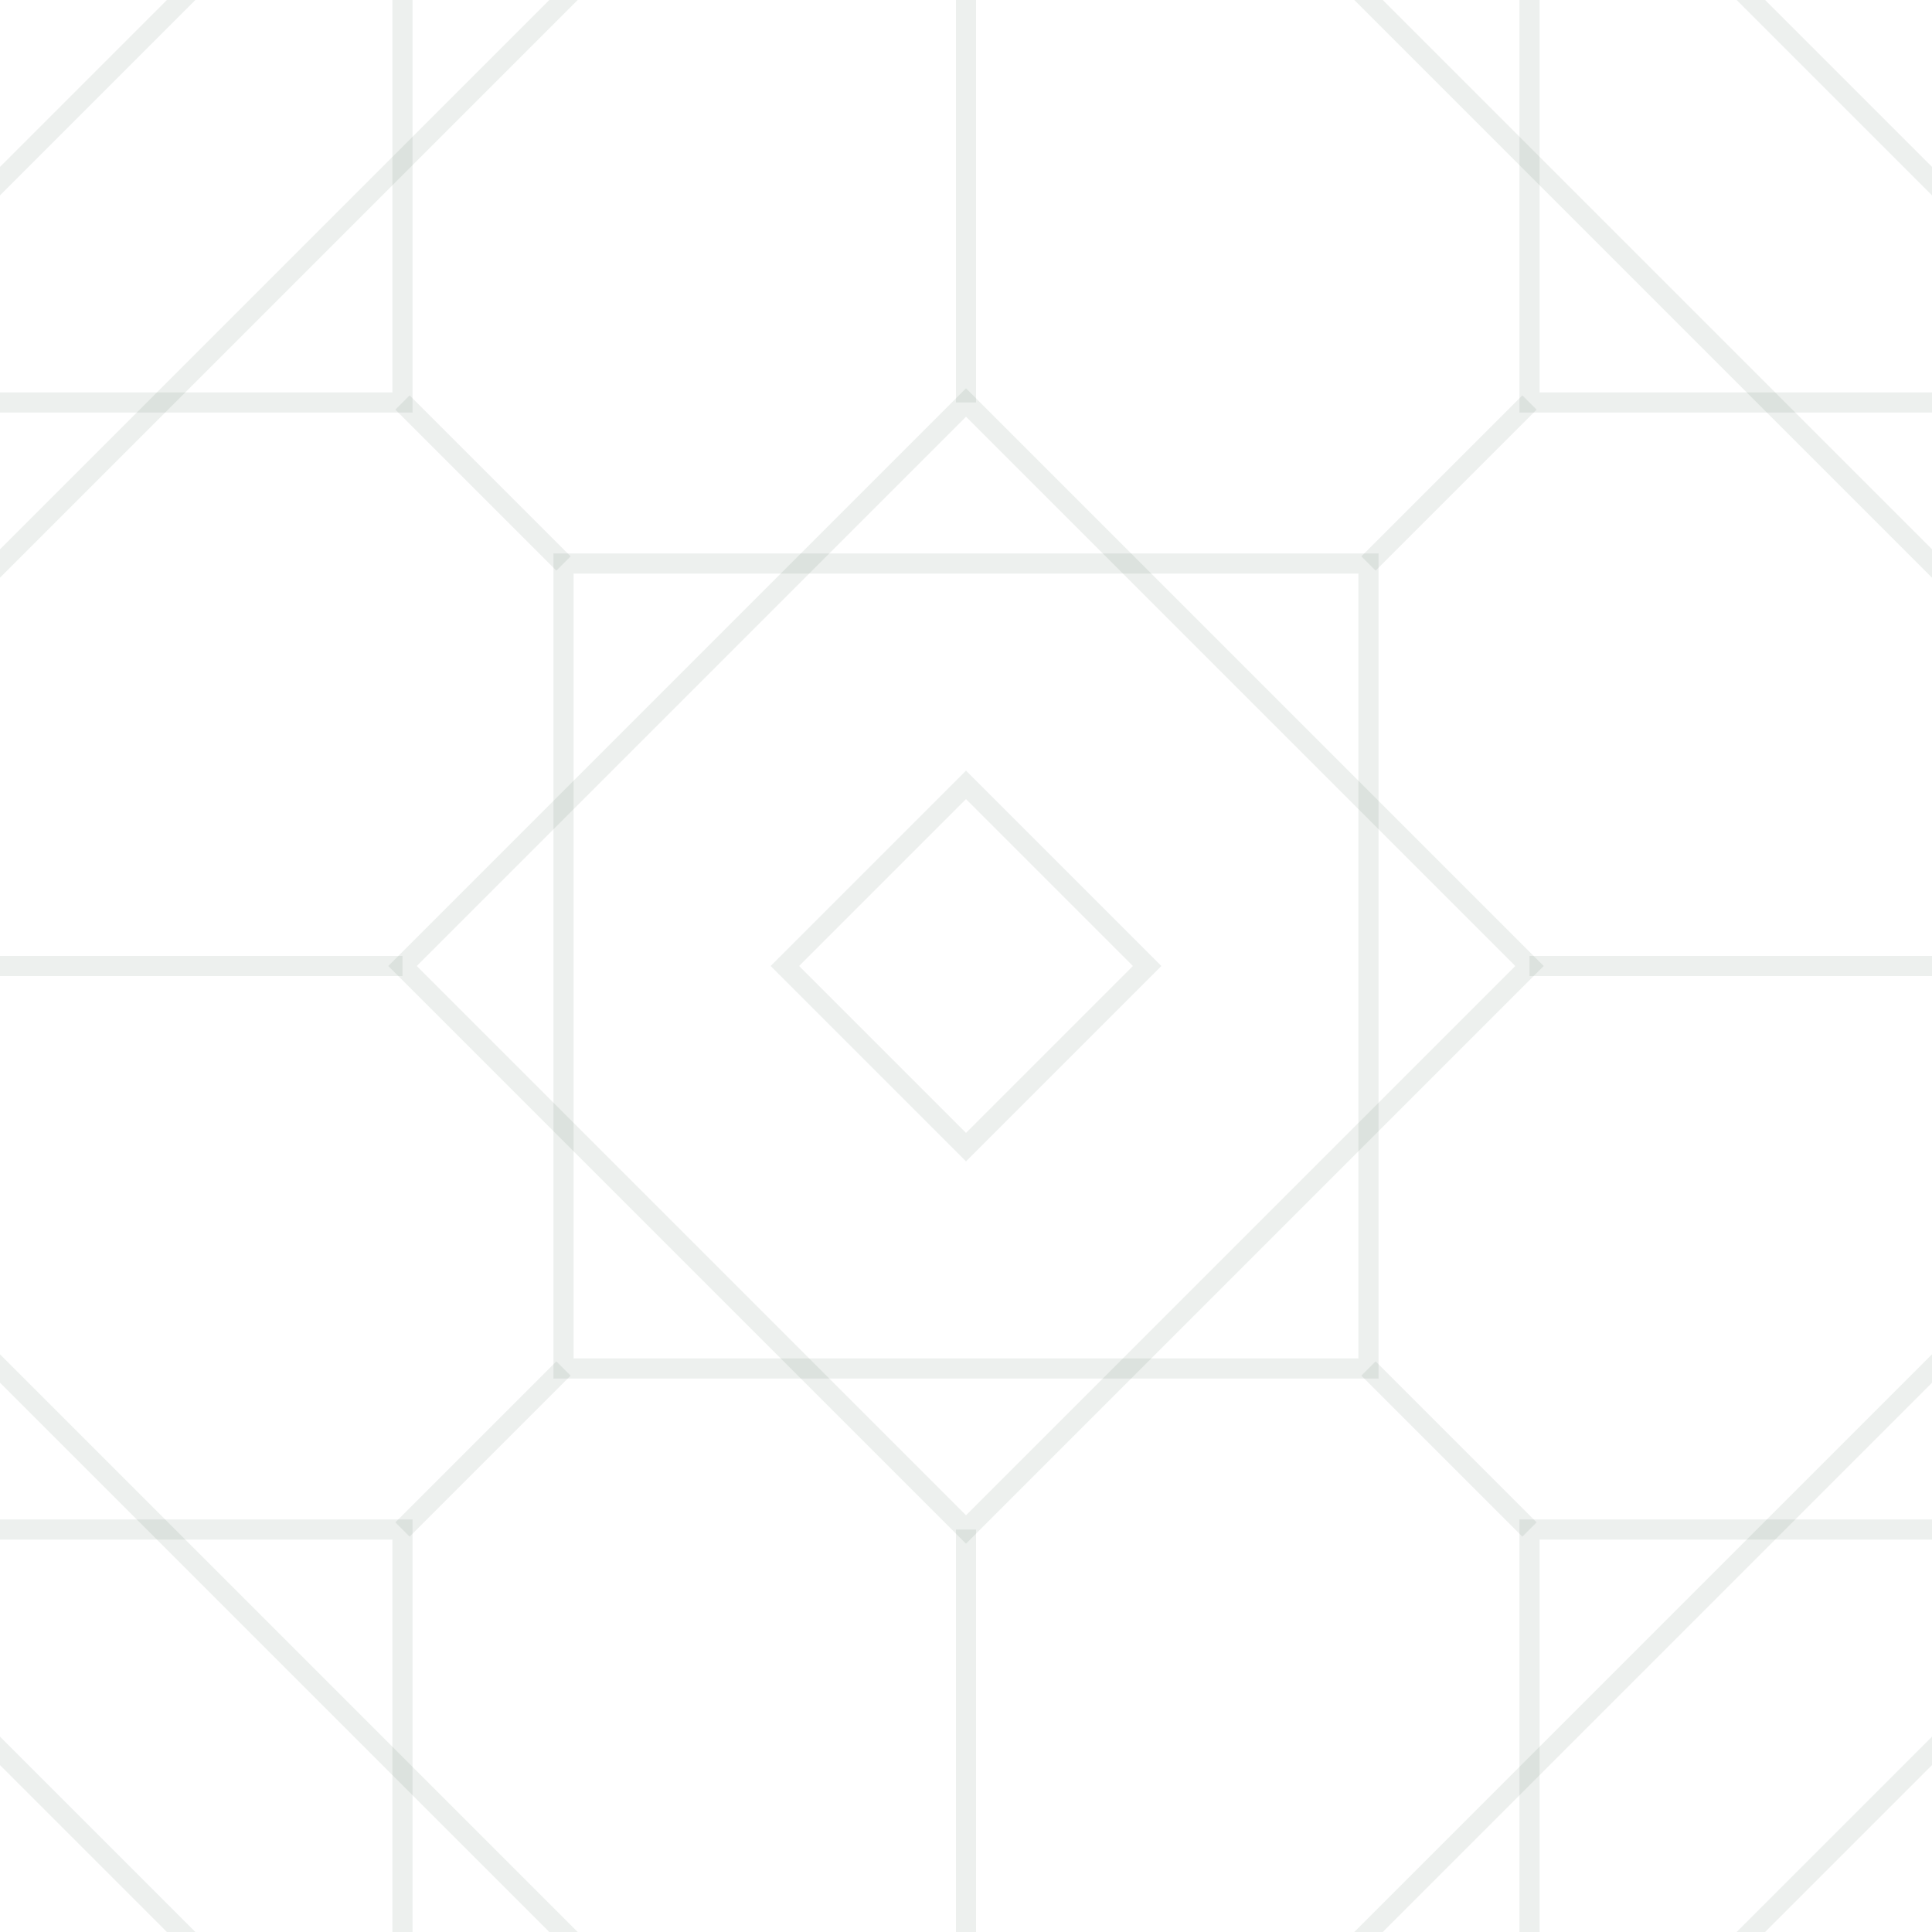
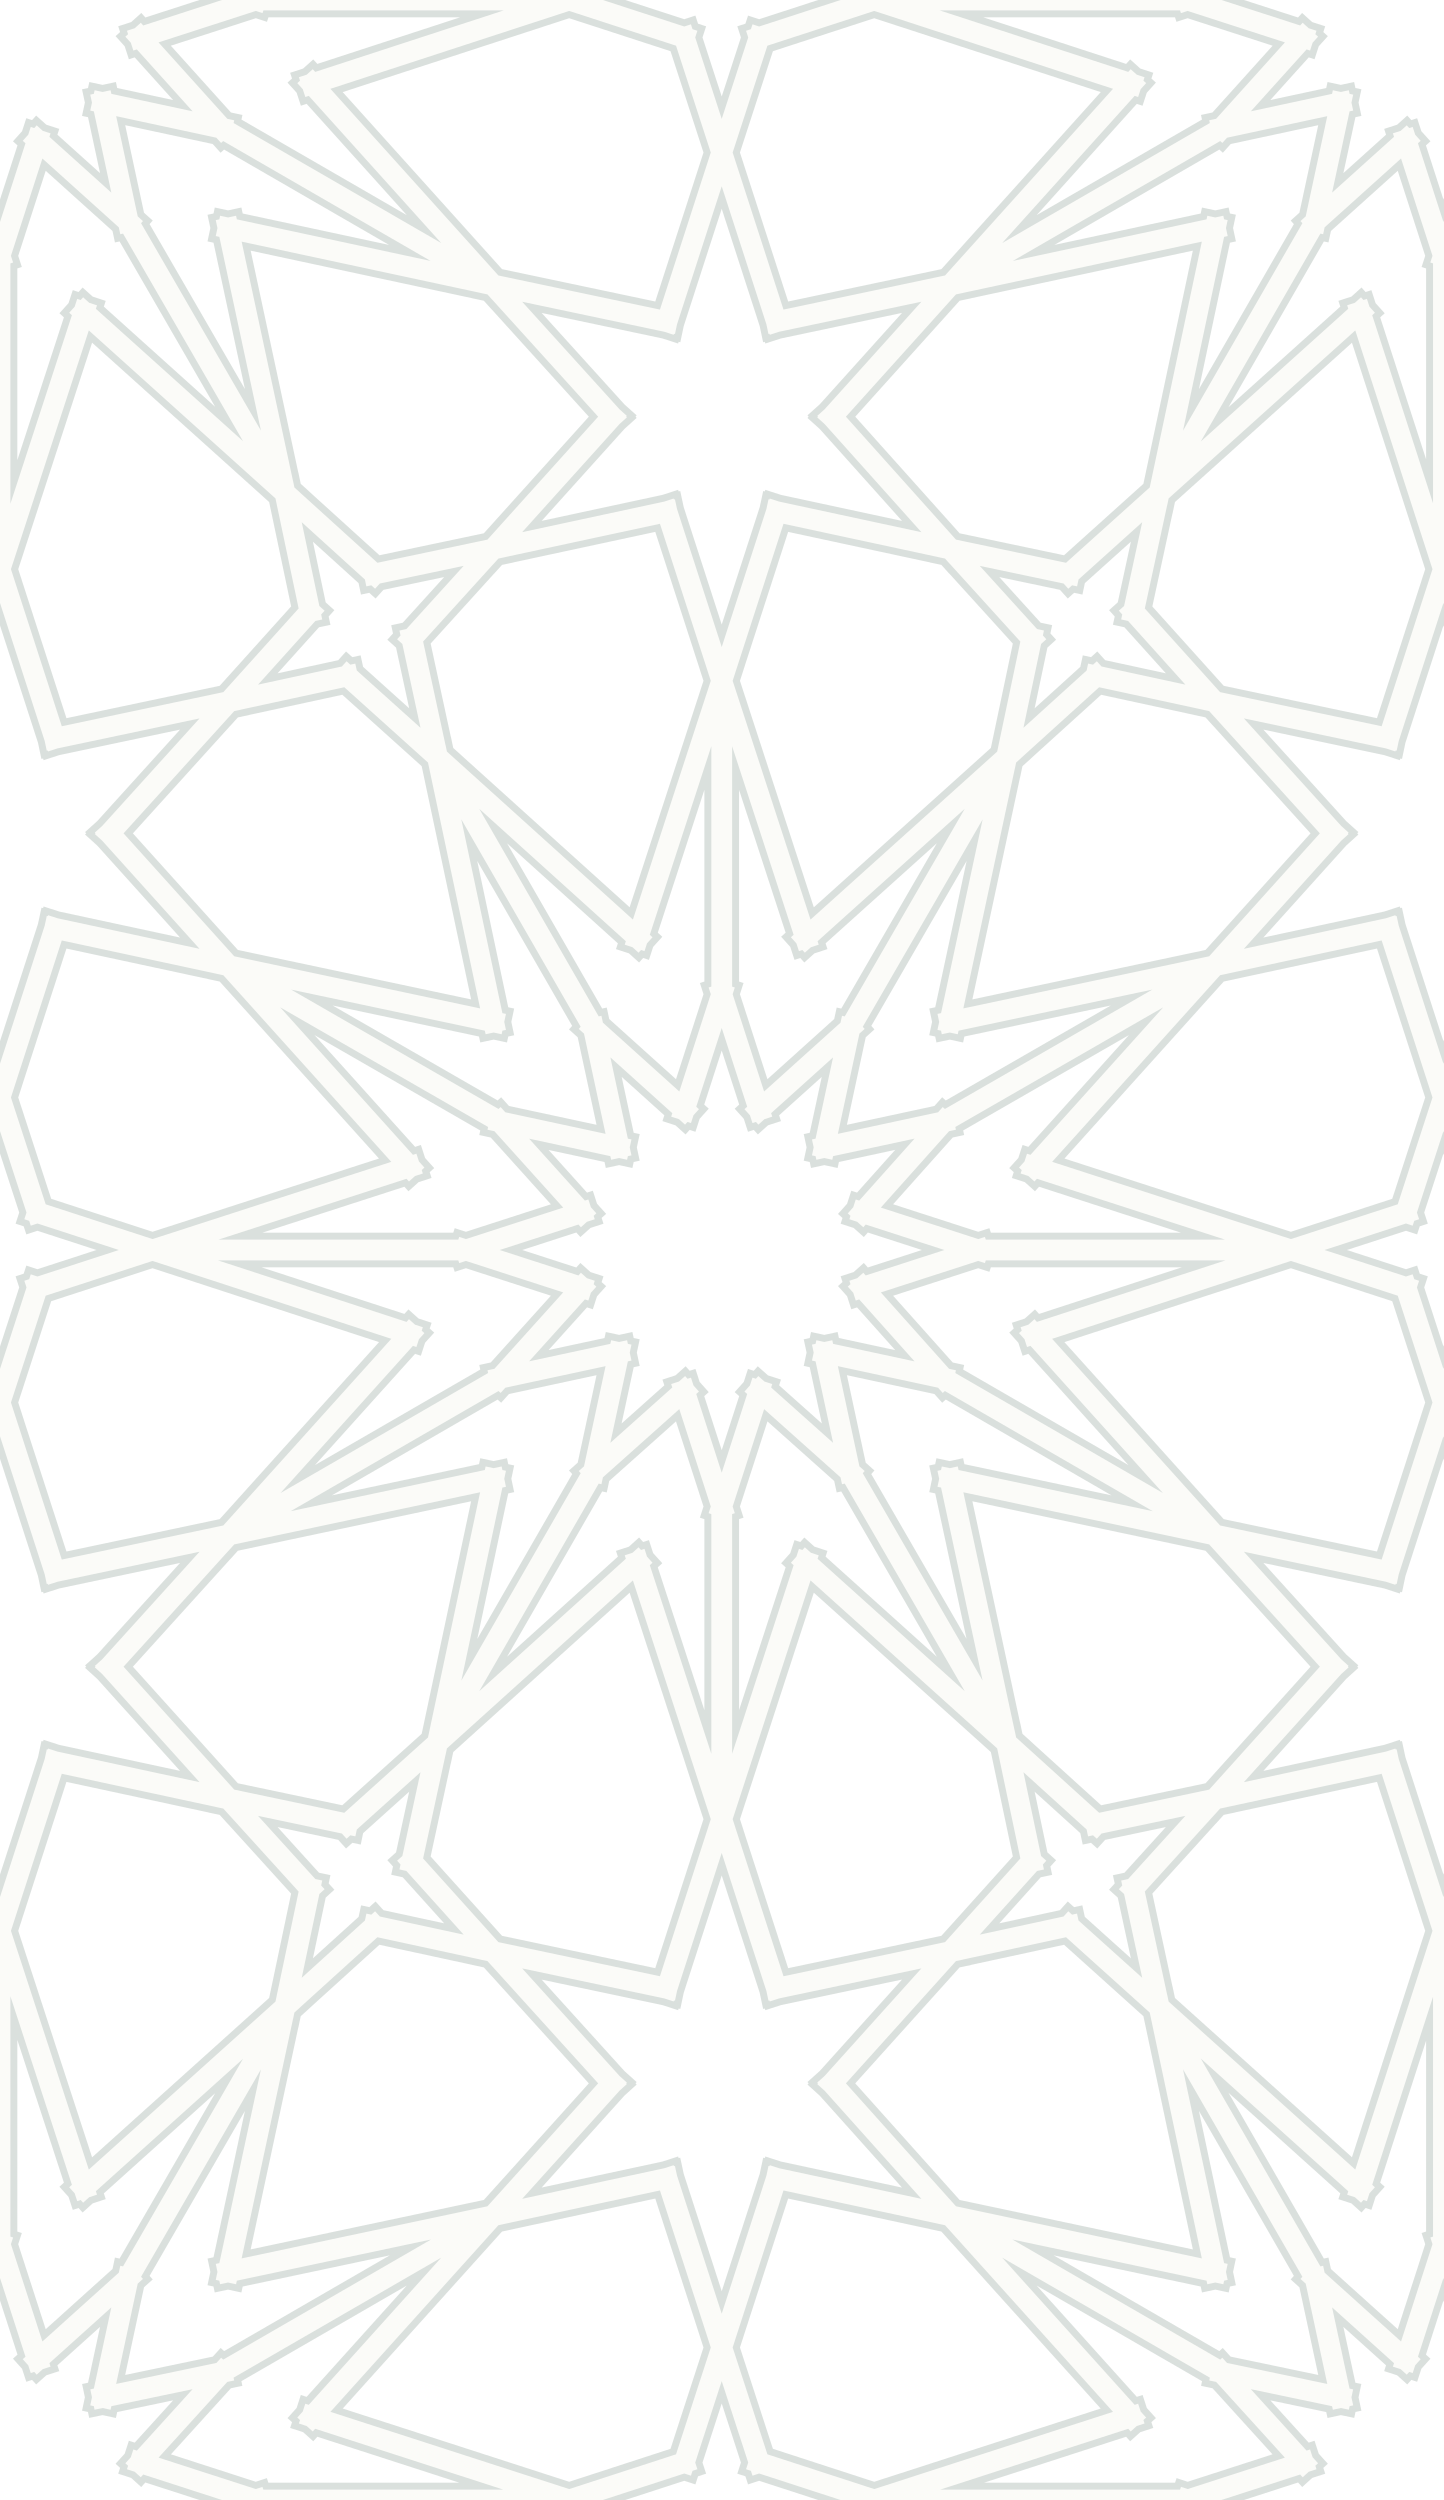
- <svg xmlns="http://www.w3.org/2000/svg" width="96" height="96" viewBox="0 0 96 96">
-   <defs>
-     <g id="s">
-       <path d="M-20 -20H20V20H-20Z" />
-       <path d="M0 -28L28 0L0 28L-28 0Z" />
-       <path d="M0 -9L9 0L0 9L-9 0Z" />
-     </g>
-   </defs>
-   <g fill="none" stroke="#133B27" stroke-opacity=".075" stroke-width="1">
-     <use href="#s" />
-     <use href="#s" x="96" />
-     <use href="#s" y="96" />
-     <use href="#s" x="96" y="96" />
-     <use href="#s" x="48" y="48" />
-     <path d="M20 20L28 28M76 20L68 28M20 76L28 68M76 76L68 68M48 0V20M48 76V96M0 48H20M76 48H96" />
+ <svg xmlns="http://www.w3.org/2000/svg" width="208.2" height="360.6" viewBox="0 0 208.2 360.6">
+   <g fill="none" stroke-linecap="square" stroke-linejoin="miter">
+     <path d="M33.0 259.5L7.9 254.1M7.9 254.1L0.0 278.5M0.0 278.5L-7.9 254.1M-7.9 254.1L-33.0 259.5M-33.0 221.4L-7.9 226.7M-7.9 226.7L-0.0 202.3M-0.0 202.3L7.9 226.7M7.9 226.7L33.0 221.4M33.0 221.4L15.8 240.4M15.8 240.4L33.0 259.5M33.0 139.3L7.9 133.9M7.9 133.9L0.0 158.3M0.0 158.3L-7.9 133.9M-7.9 133.9L-33.0 139.3M-33.0 101.2L-7.9 106.5M-7.9 106.5L-0.0 82.1M-0.0 82.1L7.9 106.5M7.9 106.5L33.0 101.2M33.0 101.2L15.8 120.2M15.8 120.2L33.0 139.3M0.0 202.3L-5.4 185.7M-5.4 185.7L-22.0 180.3M-22.0 180.3L-5.4 174.9M-5.4 174.9L-0.0 158.3M-0.0 158.3L5.4 174.9M5.4 174.9L22.0 180.3M22.0 180.3L5.4 185.7M5.4 185.7L0.0 202.3M71.1 41.1L32.9 32.9M32.9 32.9L41.1 71.1M41.1 71.1L12.1 45.0M12.1 45.0L0.0 82.1M0.0 82.1L-12.1 45.0M-12.1 45.0L-41.1 71.1M71.1 -41.1L45.0 -12.1M45.0 -12.1L82.1 -0.0M82.1 -0.0L45.0 12.1M45.0 12.1L71.1 41.1M32.0 18.5L14.8 14.8M14.8 14.8L18.5 32.0M32.0 18.5L71.1 41.1M18.5 32.0L5.4 20.2M5.4 20.2L0.0 36.9M18.5 32.0L41.1 71.1M0.0 36.9L-5.4 20.2M-5.4 20.2L-18.5 32.0M0.0 36.9L0.0 82.1M32.0 -18.5L20.2 -5.4M20.2 -5.4L36.9 -0.0M36.9 -0.0L20.2 5.4M20.2 5.4L32.0 18.5M36.9 -0.0L82.1 -0.0M137.1 79.2L112.0 73.8M112.0 73.8L104.1 98.2M104.1 98.2L96.2 73.8M96.2 73.8L71.1 79.2M71.1 79.2L88.3 60.1M88.3 60.1L71.1 41.1M71.1 41.1L96.2 46.4M96.2 46.4L104.1 22.0M104.1 22.0L112.0 46.4M112.0 46.4L137.1 41.1M137.1 41.1L120.0 60.1M120.0 60.1L137.1 79.2M104.1 22.0L98.7 5.4M98.7 5.4L82.1 0.0M82.1 0.0L98.7 -5.4M98.7 -5.4L104.1 -22.0M104.1 -22.0L109.5 -5.4M109.5 -5.4L126.1 -0.0M126.1 -0.0L109.5 5.4M109.5 5.4L104.1 22.0M33.0 101.2L44.7 88.2M44.7 88.2L41.1 71.1M41.1 71.1L54.0 82.8M54.0 82.8L71.1 79.2M71.1 79.2L59.4 92.1M59.4 92.1L63.1 109.2M63.1 109.2L50.1 97.5M50.1 97.5L33.0 101.2M175.2 221.4L137.0 213.3M137.0 213.3L145.2 251.4M145.2 251.4L116.2 225.3M116.2 225.3L104.1 262.4M104.1 262.4L92.0 225.3M92.0 225.3L63.1 251.4M63.1 251.4L71.2 213.3M71.2 213.3L33.0 221.4M33.0 221.4L59.1 192.4M59.1 192.4L22.0 180.3M22.0 180.3L59.1 168.3M59.1 168.3L33.0 139.3M33.0 139.3L71.2 147.4M71.2 147.4L63.1 109.2M63.1 109.2L92.0 135.3M92.0 135.3L104.1 98.2M104.1 98.2L116.2 135.3M116.2 135.3L145.2 109.2M145.2 109.2L137.0 147.4M137.0 147.4L175.2 139.3M175.2 139.3L149.1 168.3M149.1 168.3L186.2 180.3M186.2 180.3L149.1 192.4M149.1 192.4L175.2 221.4M136.1 198.8L118.9 195.1M118.9 195.1L122.6 212.3M136.1 198.8L175.2 221.4M122.6 212.3L109.5 200.6M109.5 200.6L104.1 217.3M122.6 212.3L145.2 251.4M104.1 217.3L98.7 200.6M98.7 200.6L85.6 212.3M104.1 217.3L104.1 262.4M85.6 212.3L89.3 195.1M89.3 195.1L72.1 198.8M85.6 212.3L63.1 251.4M72.1 198.8L83.9 185.7M83.9 185.7L67.2 180.3M72.1 198.8L33.0 221.4M67.2 180.3L83.9 174.9M83.9 174.9L72.1 161.8M67.2 180.3L22.0 180.3M72.1 161.8L89.3 165.5M89.3 165.5L85.6 148.3M72.1 161.8L33.0 139.3M85.6 148.3L98.7 160.1M98.7 160.1L104.1 143.4M85.6 148.3L63.1 109.2M104.1 143.4L109.5 160.1M109.5 160.1L122.6 148.3M104.1 143.4L104.1 98.2M122.6 148.3L118.9 165.5M118.9 165.5L136.1 161.8M122.6 148.3L145.2 109.2M136.1 161.8L124.4 174.9M124.4 174.9L141.1 180.3M136.1 161.8L175.2 139.3M141.1 180.3L124.4 185.7M124.4 185.7L136.1 198.8M141.1 180.3L186.2 180.3M241.2 259.5L216.1 254.1M216.1 254.1L208.2 278.5M208.2 278.5L200.3 254.1M200.3 254.1L175.2 259.5M175.2 259.5L192.4 240.4M192.4 240.4L175.2 221.4M175.2 221.4L200.3 226.7M200.3 226.7L208.2 202.3M208.2 202.3L216.1 226.7M216.1 226.7L241.2 221.4M241.2 139.3L216.1 133.9M216.1 133.9L208.2 158.3M208.2 158.3L200.3 133.9M200.3 133.9L175.2 139.3M175.2 139.3L192.4 120.2M192.4 120.2L175.2 101.2M175.2 101.2L200.3 106.5M200.3 106.5L208.2 82.1M208.2 82.1L216.1 106.5M216.1 106.5L241.2 101.2M208.2 202.3L202.8 185.7M202.8 185.7L186.2 180.3M186.2 180.3L202.8 174.9M202.8 174.9L208.2 158.3M208.2 158.3L213.6 174.9M213.6 174.9L230.2 180.3M230.2 180.3L213.6 185.7M213.6 185.7L208.2 202.3M137.1 281.5L148.8 268.5M148.8 268.5L145.2 251.4M145.2 251.4L158.1 263.1M158.1 263.1L175.2 259.5M175.2 259.5L163.5 272.4M163.5 272.4L167.2 289.5M167.2 289.5L154.2 277.8M154.2 277.8L137.1 281.5M33.0 259.5L50.1 263.1M50.1 263.1L63.1 251.4M63.1 251.4L59.4 268.5M59.4 268.5L71.1 281.5M71.1 281.5L54.0 277.8M54.0 277.8L41.1 289.5M41.1 289.5L44.7 272.4M44.7 272.4L33.0 259.5M-41.1 289.5L-12.1 315.6M-12.1 315.6L-0.0 278.5M-0.0 278.5L12.1 315.6M12.1 315.6L41.1 289.5M41.1 289.5L32.9 327.7M32.9 327.7L71.1 319.6M71.1 319.6L45.0 348.6M45.0 348.6L82.1 360.6M82.1 360.6L45.0 372.7M45.0 372.7L71.1 401.7M-18.5 328.6L-5.4 340.4M-5.4 340.4L-0.0 323.7M-0.0 323.7L5.4 340.4M5.4 340.4L18.5 328.6M-0.0 323.7L-0.0 278.5M18.5 328.6L14.8 345.8M14.8 345.8L32.0 342.2M18.5 328.6L41.1 289.5M32.0 342.2L20.2 355.2M20.2 355.2L36.9 360.6M32.0 342.2L71.1 319.6M36.9 360.6L20.2 366.1M20.2 366.1L32.0 379.1M36.9 360.6L82.1 360.6M137.1 319.6L112.0 314.2M112.0 314.2L104.1 338.6M104.1 338.6L96.2 314.2M96.2 314.2L71.1 319.6M71.1 319.6L88.3 300.5M88.3 300.5L71.1 281.5M71.1 281.5L96.2 286.8M96.2 286.8L104.1 262.4M104.1 262.4L112.0 286.8M112.0 286.8L137.1 281.5M137.1 281.5L120.0 300.5M120.0 300.5L137.1 319.6M104.1 382.6L98.7 366.0M98.7 366.0L82.1 360.6M82.1 360.6L98.7 355.2M98.7 355.2L104.1 338.6M104.1 338.6L109.5 355.2M109.5 355.2L126.1 360.6M126.1 360.6L109.5 366.0M109.5 366.0L104.1 382.6M249.3 71.1L220.3 45.0M220.3 45.0L208.2 82.1M208.2 82.1L196.2 45.0M196.2 45.0L167.2 71.1M167.2 71.1L175.3 32.9M175.3 32.9L137.1 41.1M137.1 41.1L163.2 12.1M163.2 12.1L126.1 -0.0M126.1 -0.0L163.2 -12.1M163.2 -12.1L137.1 -41.1M226.7 32.0L213.6 20.2M213.6 20.2L208.2 36.9M208.2 36.9L202.8 20.2M202.8 20.2L189.7 32.0M208.2 36.9L208.2 82.1M189.7 32.0L193.4 14.8M193.4 14.8L176.2 18.5M189.7 32.0L167.2 71.1M176.2 18.5L188.0 5.4M188.0 5.4L171.3 -0.0M176.2 18.5L137.1 41.1M171.3 -0.0L188.0 -5.4M188.0 -5.4L176.2 -18.5M171.3 -0.0L126.1 -0.0M137.1 79.2L154.2 82.8M154.2 82.8L167.2 71.1M167.2 71.1L163.5 88.2M163.5 88.2L175.2 101.2M175.2 101.2L158.1 97.5M158.1 97.5L145.2 109.2M145.2 109.2L148.8 92.1M148.8 92.1L137.1 79.2M137.1 401.7L163.2 372.7M163.2 372.7L126.1 360.6M126.1 360.6L163.2 348.6M163.2 348.6L137.1 319.6M137.1 319.6L175.3 327.7M175.3 327.7L167.2 289.5M167.2 289.5L196.2 315.6M196.2 315.6L208.2 278.5M208.2 278.5L220.3 315.6M220.3 315.6L249.3 289.5M176.2 379.1L188.0 366.1M188.0 366.1L171.3 360.6M171.3 360.6L188.0 355.2M188.0 355.2L176.2 342.2M171.3 360.6L126.1 360.6M176.2 342.2L193.4 345.8M193.4 345.8L189.7 328.6M176.2 342.2L137.1 319.6M189.7 328.6L202.8 340.4M202.8 340.4L208.2 323.7M189.7 328.6L167.2 289.5M208.2 323.7L213.6 340.4M213.6 340.4L226.7 328.6M208.2 323.7L208.2 278.5" stroke="#133B27" stroke-opacity="0.16" stroke-width="5" />
+     <path d="M33.0 259.5L7.9 254.1M7.9 254.1L0.0 278.5M0.0 278.5L-7.9 254.1M-7.9 254.1L-33.0 259.5M-33.0 221.4L-7.9 226.7M-7.9 226.7L-0.0 202.3M-0.0 202.3L7.9 226.7M7.9 226.7L33.0 221.4M33.0 221.4L15.8 240.4M15.8 240.4L33.0 259.5M33.0 139.3L7.9 133.9M7.9 133.9L0.0 158.3M0.0 158.3L-7.9 133.9M-7.9 133.9L-33.0 139.3M-33.0 101.2L-7.9 106.5M-7.9 106.5L-0.0 82.1M-0.0 82.1L7.9 106.5M7.9 106.5L33.0 101.2M33.0 101.2L15.8 120.2M15.8 120.2L33.0 139.3M0.0 202.3L-5.4 185.7M-5.4 185.7L-22.0 180.3M-22.0 180.3L-5.4 174.9M-5.4 174.9L-0.0 158.3M-0.0 158.3L5.4 174.9M5.4 174.9L22.0 180.3M22.0 180.3L5.4 185.7M5.4 185.7L0.0 202.3M71.1 41.1L32.9 32.9M32.9 32.9L41.1 71.1M41.1 71.1L12.1 45.0M12.1 45.0L0.0 82.1M0.0 82.1L-12.1 45.0M-12.1 45.0L-41.1 71.1M71.1 -41.1L45.0 -12.1M45.0 -12.1L82.1 -0.0M82.1 -0.0L45.0 12.1M45.0 12.1L71.1 41.1M32.0 18.5L14.8 14.8M14.8 14.8L18.5 32.0M32.0 18.5L71.1 41.1M18.5 32.0L5.4 20.2M5.4 20.2L0.0 36.9M18.5 32.0L41.1 71.1M0.0 36.9L-5.4 20.2M-5.4 20.2L-18.5 32.0M0.0 36.9L0.0 82.1M32.0 -18.5L20.2 -5.4M20.2 -5.4L36.9 -0.0M36.9 -0.0L20.2 5.4M20.2 5.4L32.0 18.5M36.9 -0.0L82.1 -0.0M137.1 79.2L112.0 73.8M112.0 73.8L104.1 98.2M104.1 98.2L96.2 73.8M96.2 73.8L71.1 79.2M71.1 79.2L88.3 60.1M88.3 60.1L71.1 41.1M71.1 41.1L96.2 46.4M96.2 46.4L104.1 22.0M104.1 22.0L112.0 46.4M112.0 46.4L137.1 41.1M137.1 41.1L120.0 60.1M120.0 60.1L137.1 79.2M104.1 22.0L98.7 5.4M98.7 5.4L82.1 0.0M82.1 0.0L98.7 -5.4M98.7 -5.4L104.1 -22.0M104.1 -22.0L109.5 -5.4M109.5 -5.4L126.1 -0.0M126.1 -0.0L109.5 5.4M109.5 5.4L104.1 22.0M33.0 101.2L44.7 88.2M44.7 88.2L41.1 71.1M41.1 71.1L54.0 82.8M54.0 82.8L71.1 79.2M71.1 79.2L59.4 92.1M59.4 92.1L63.1 109.2M63.1 109.2L50.1 97.5M50.1 97.5L33.0 101.2M175.2 221.4L137.0 213.3M137.0 213.3L145.2 251.4M145.2 251.4L116.2 225.3M116.2 225.3L104.1 262.4M104.1 262.4L92.0 225.3M92.0 225.3L63.1 251.4M63.1 251.4L71.2 213.3M71.2 213.3L33.0 221.4M33.0 221.4L59.1 192.4M59.1 192.4L22.0 180.3M22.0 180.3L59.1 168.3M59.1 168.3L33.0 139.3M33.0 139.3L71.2 147.4M71.2 147.4L63.1 109.2M63.1 109.2L92.0 135.3M92.0 135.3L104.1 98.2M104.1 98.2L116.2 135.3M116.2 135.3L145.2 109.2M145.2 109.2L137.0 147.4M137.0 147.4L175.2 139.3M175.2 139.3L149.1 168.3M149.1 168.3L186.2 180.3M186.2 180.3L149.1 192.4M149.1 192.4L175.2 221.4M136.1 198.8L118.9 195.1M118.9 195.1L122.6 212.3M136.1 198.8L175.2 221.4M122.6 212.3L109.5 200.6M109.5 200.6L104.1 217.3M122.6 212.3L145.2 251.4M104.1 217.3L98.7 200.6M98.7 200.6L85.6 212.3M104.1 217.3L104.1 262.4M85.6 212.3L89.3 195.1M89.3 195.1L72.1 198.8M85.6 212.3L63.1 251.4M72.1 198.8L83.9 185.7M83.9 185.7L67.2 180.3M72.1 198.8L33.0 221.4M67.2 180.3L83.9 174.9M83.9 174.9L72.1 161.8M67.2 180.3L22.0 180.3M72.1 161.8L89.3 165.5M89.3 165.5L85.6 148.3M72.1 161.8L33.0 139.3M85.6 148.3L98.7 160.1M98.7 160.1L104.1 143.4M85.6 148.3L63.1 109.2M104.1 143.4L109.5 160.1M109.5 160.1L122.6 148.3M104.1 143.4L104.1 98.2M122.6 148.3L118.9 165.5M118.9 165.5L136.1 161.8M122.6 148.3L145.2 109.2M136.1 161.8L124.4 174.9M124.4 174.9L141.1 180.3M136.1 161.8L175.2 139.3M141.1 180.3L124.4 185.7M124.4 185.7L136.1 198.8M141.1 180.3L186.2 180.3M241.2 259.5L216.1 254.1M216.1 254.1L208.2 278.5M208.2 278.5L200.3 254.1M200.3 254.1L175.2 259.5M175.2 259.5L192.4 240.4M192.4 240.4L175.2 221.4M175.2 221.4L200.3 226.7M200.3 226.7L208.2 202.3M208.2 202.3L216.1 226.7M216.1 226.7L241.2 221.4M241.2 139.3L216.1 133.9M216.1 133.9L208.2 158.3M208.2 158.3L200.3 133.9M200.3 133.9L175.2 139.3M175.2 139.3L192.4 120.2M192.4 120.2L175.2 101.2M175.2 101.2L200.3 106.5M200.3 106.5L208.2 82.1M208.2 82.1L216.1 106.5M216.1 106.5L241.2 101.2M208.2 202.3L202.8 185.7M202.8 185.7L186.2 180.3M186.2 180.3L202.8 174.9M202.8 174.9L208.2 158.3M208.2 158.3L213.6 174.9M213.6 174.9L230.2 180.3M230.2 180.3L213.6 185.7M213.6 185.7L208.2 202.3M137.1 281.5L148.8 268.5M148.8 268.5L145.2 251.4M145.2 251.4L158.1 263.1M158.1 263.1L175.2 259.5M175.2 259.5L163.5 272.4M163.5 272.4L167.2 289.5M167.2 289.5L154.2 277.8M154.2 277.8L137.1 281.5M33.0 259.5L50.1 263.1M50.1 263.1L63.1 251.4M63.1 251.4L59.4 268.5M59.4 268.5L71.1 281.5M71.1 281.5L54.0 277.8M54.0 277.8L41.1 289.5M41.1 289.5L44.7 272.4M44.7 272.4L33.0 259.5M-41.1 289.5L-12.1 315.6M-12.1 315.6L-0.0 278.5M-0.0 278.5L12.1 315.6M12.1 315.6L41.1 289.5M41.1 289.5L32.9 327.7M32.9 327.7L71.1 319.6M71.1 319.6L45.0 348.6M45.0 348.6L82.1 360.6M82.1 360.6L45.0 372.7M45.0 372.7L71.1 401.7M-18.5 328.6L-5.4 340.4M-5.4 340.4L-0.0 323.7M-0.0 323.7L5.4 340.4M5.4 340.4L18.5 328.6M-0.0 323.7L-0.0 278.5M18.5 328.6L14.8 345.8M14.8 345.8L32.0 342.2M18.5 328.6L41.1 289.5M32.0 342.2L20.2 355.2M20.2 355.2L36.9 360.6M32.0 342.2L71.1 319.6M36.9 360.6L20.2 366.1M20.2 366.1L32.0 379.1M36.9 360.6L82.1 360.6M137.1 319.6L112.0 314.2M112.0 314.2L104.1 338.6M104.1 338.6L96.2 314.2M96.2 314.2L71.1 319.6M71.1 319.6L88.3 300.5M88.3 300.5L71.1 281.5M71.1 281.5L96.2 286.8M96.2 286.8L104.1 262.4M104.1 262.4L112.0 286.8M112.0 286.8L137.1 281.5M137.1 281.5L120.0 300.5M120.0 300.5L137.1 319.6M104.1 382.6L98.7 366.0M98.7 366.0L82.1 360.6M82.1 360.6L98.7 355.2M98.7 355.2L104.1 338.6M104.1 338.6L109.5 355.2M109.5 355.2L126.1 360.6M126.1 360.6L109.5 366.0M109.5 366.0L104.1 382.6M249.3 71.1L220.3 45.0M220.3 45.0L208.2 82.1M208.2 82.1L196.2 45.0M196.2 45.0L167.2 71.1M167.2 71.1L175.3 32.9M175.3 32.9L137.1 41.1M137.1 41.1L163.2 12.1M163.2 12.1L126.1 -0.0M126.1 -0.0L163.2 -12.1M163.2 -12.1L137.1 -41.1M226.7 32.0L213.6 20.2M213.6 20.2L208.2 36.9M208.2 36.9L202.8 20.2M202.8 20.2L189.7 32.0M208.2 36.9L208.2 82.1M189.7 32.0L193.4 14.8M193.4 14.8L176.2 18.5M189.7 32.0L167.2 71.1M176.2 18.5L188.0 5.4M188.0 5.4L171.3 -0.0M176.2 18.5L137.1 41.1M171.3 -0.0L188.0 -5.4M188.0 -5.4L176.2 -18.5M171.3 -0.0L126.1 -0.0M137.1 79.2L154.2 82.8M154.2 82.8L167.2 71.1M167.2 71.1L163.5 88.2M163.5 88.2L175.2 101.2M175.2 101.2L158.1 97.5M158.1 97.5L145.2 109.2M145.2 109.2L148.8 92.1M148.8 92.1L137.1 79.2M137.1 401.7L163.2 372.7M163.2 372.7L126.1 360.6M126.1 360.6L163.2 348.6M163.2 348.6L137.1 319.6M137.1 319.6L175.3 327.7M175.3 327.7L167.2 289.5M167.2 289.5L196.2 315.6M196.2 315.6L208.2 278.5M208.2 278.5L220.3 315.6M220.3 315.6L249.3 289.5M176.2 379.1L188.0 366.1M188.0 366.1L171.3 360.6M171.3 360.6L188.0 355.2M188.0 355.2L176.2 342.2M171.3 360.6L126.1 360.6M176.2 342.2L193.4 345.8M193.4 345.8L189.7 328.6M176.2 342.2L137.1 319.6M189.7 328.6L202.8 340.4M202.8 340.4L208.2 323.7M189.7 328.6L167.2 289.5M208.2 323.7L213.6 340.4M213.6 340.4L226.7 328.6M208.2 323.7L208.2 278.5" stroke="#fbfbf8" stroke-width="3" />
  </g>
</svg>
